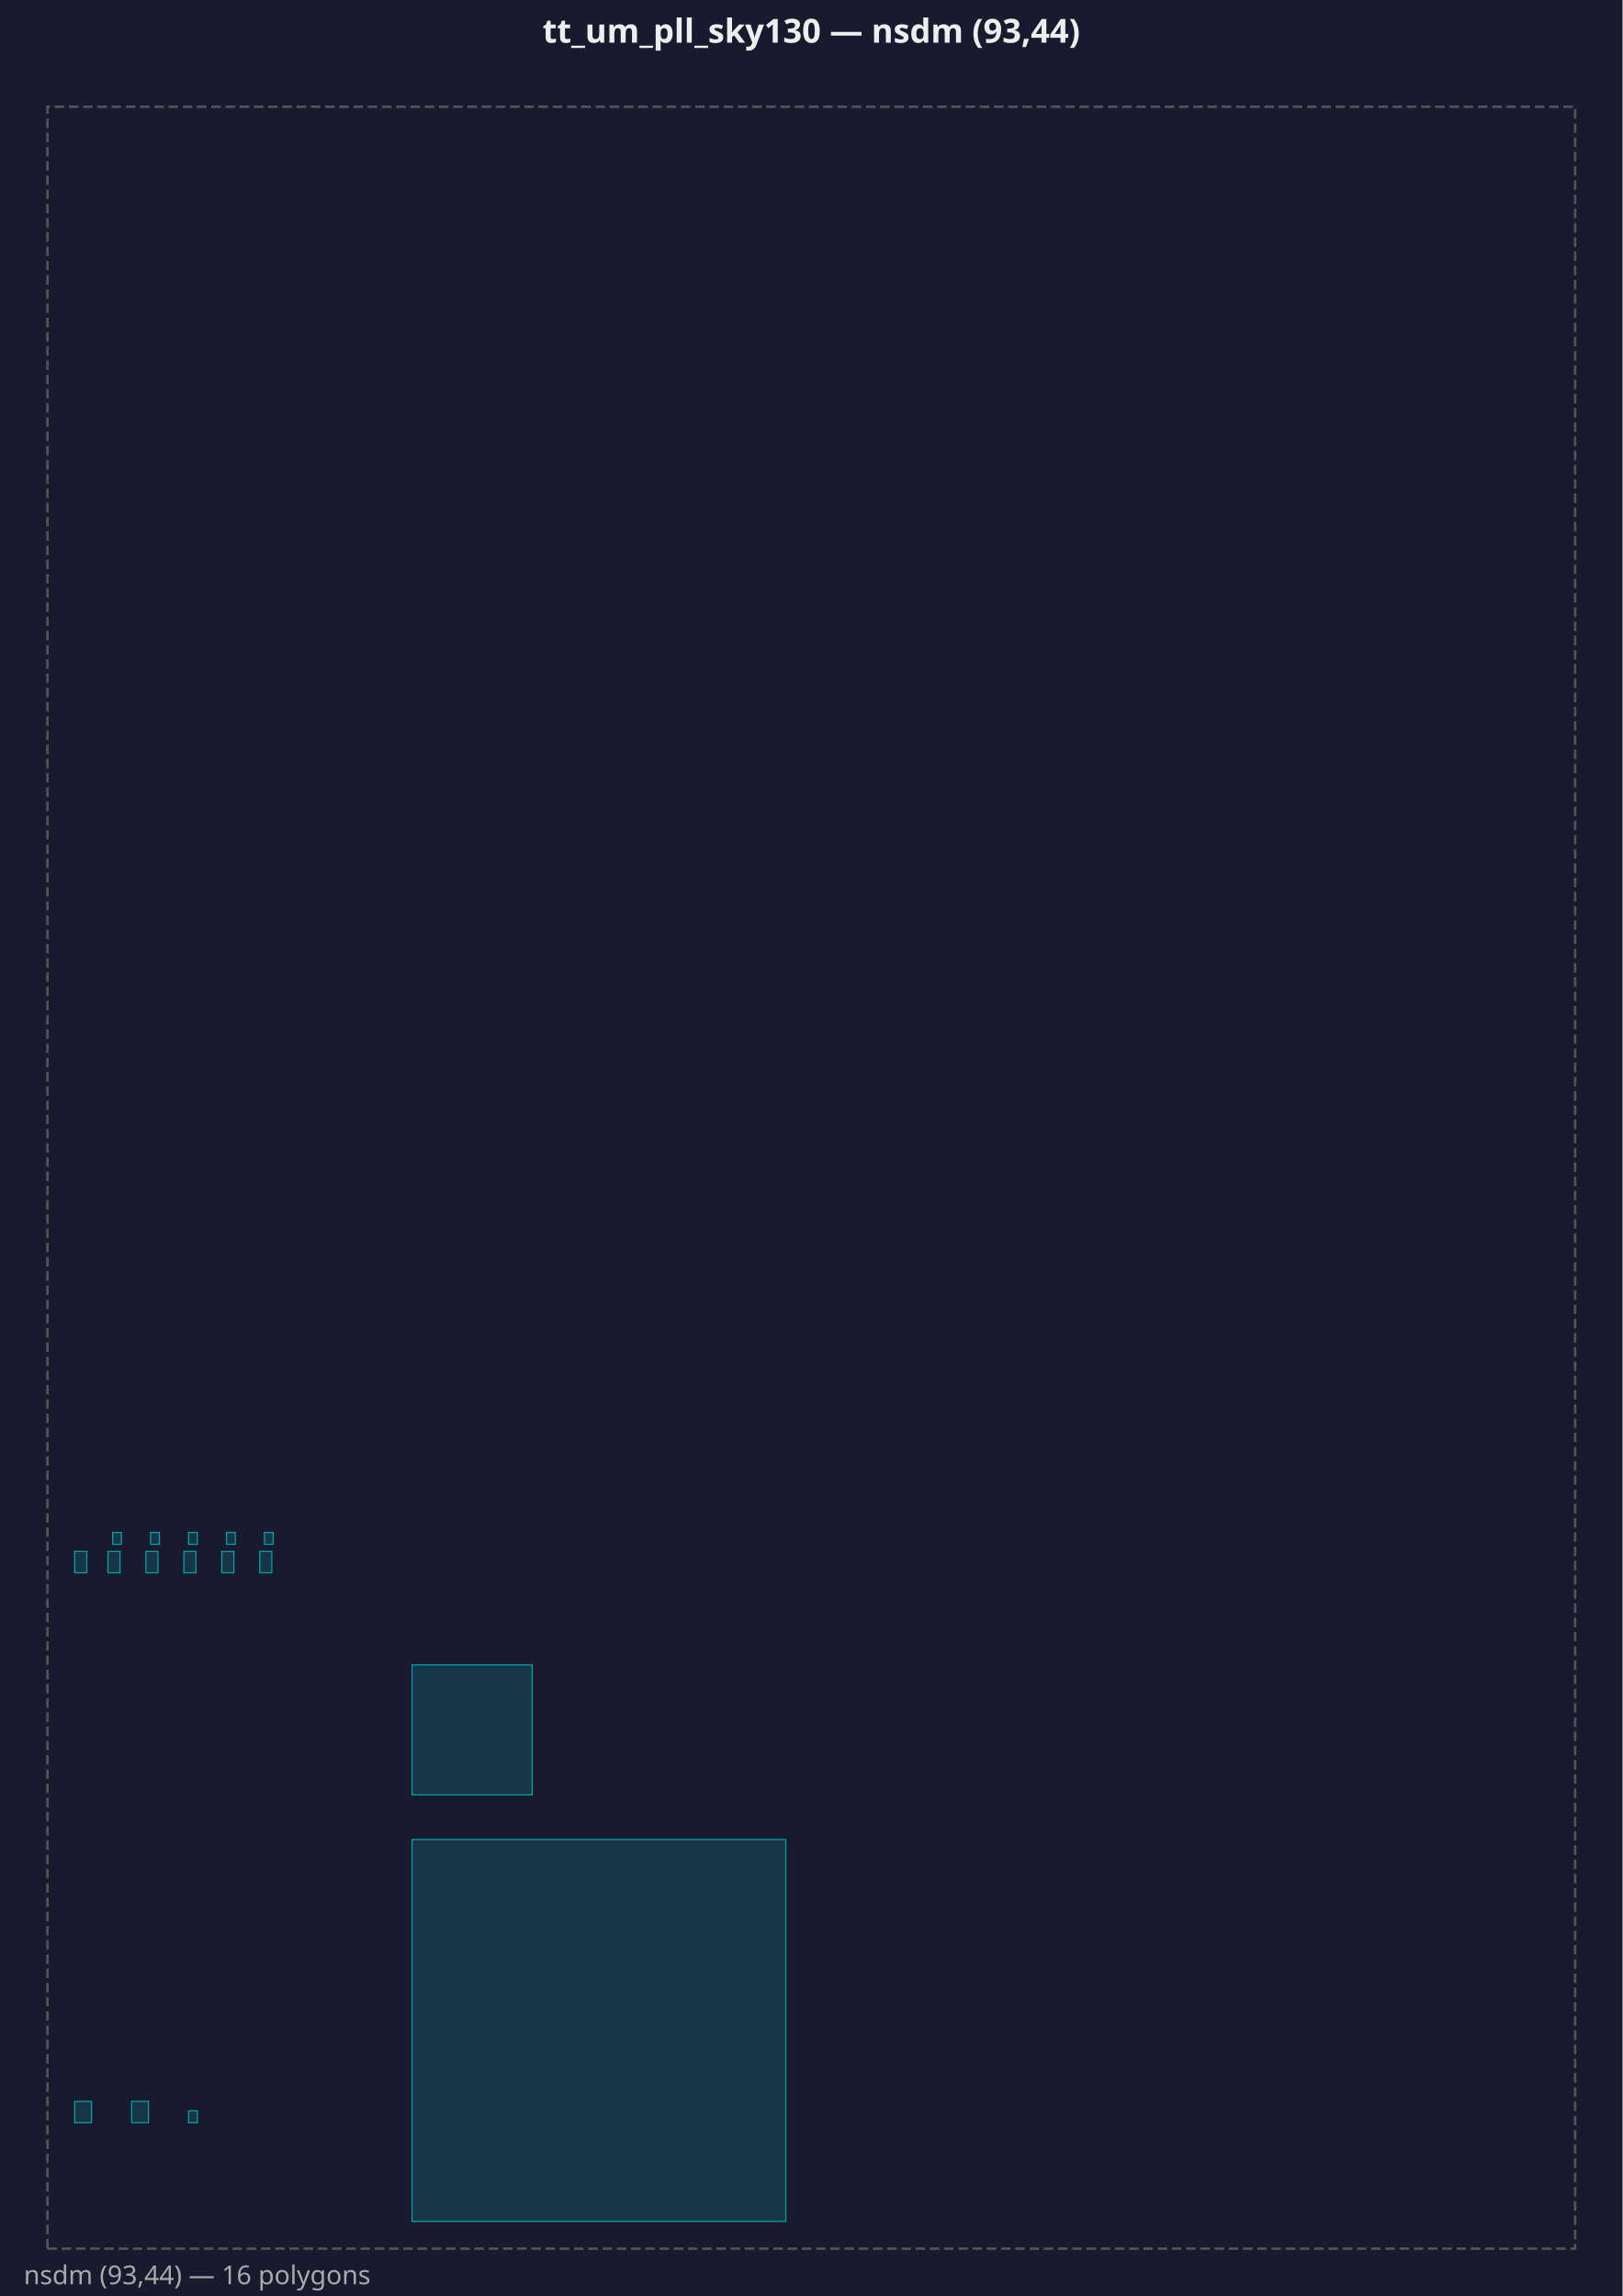
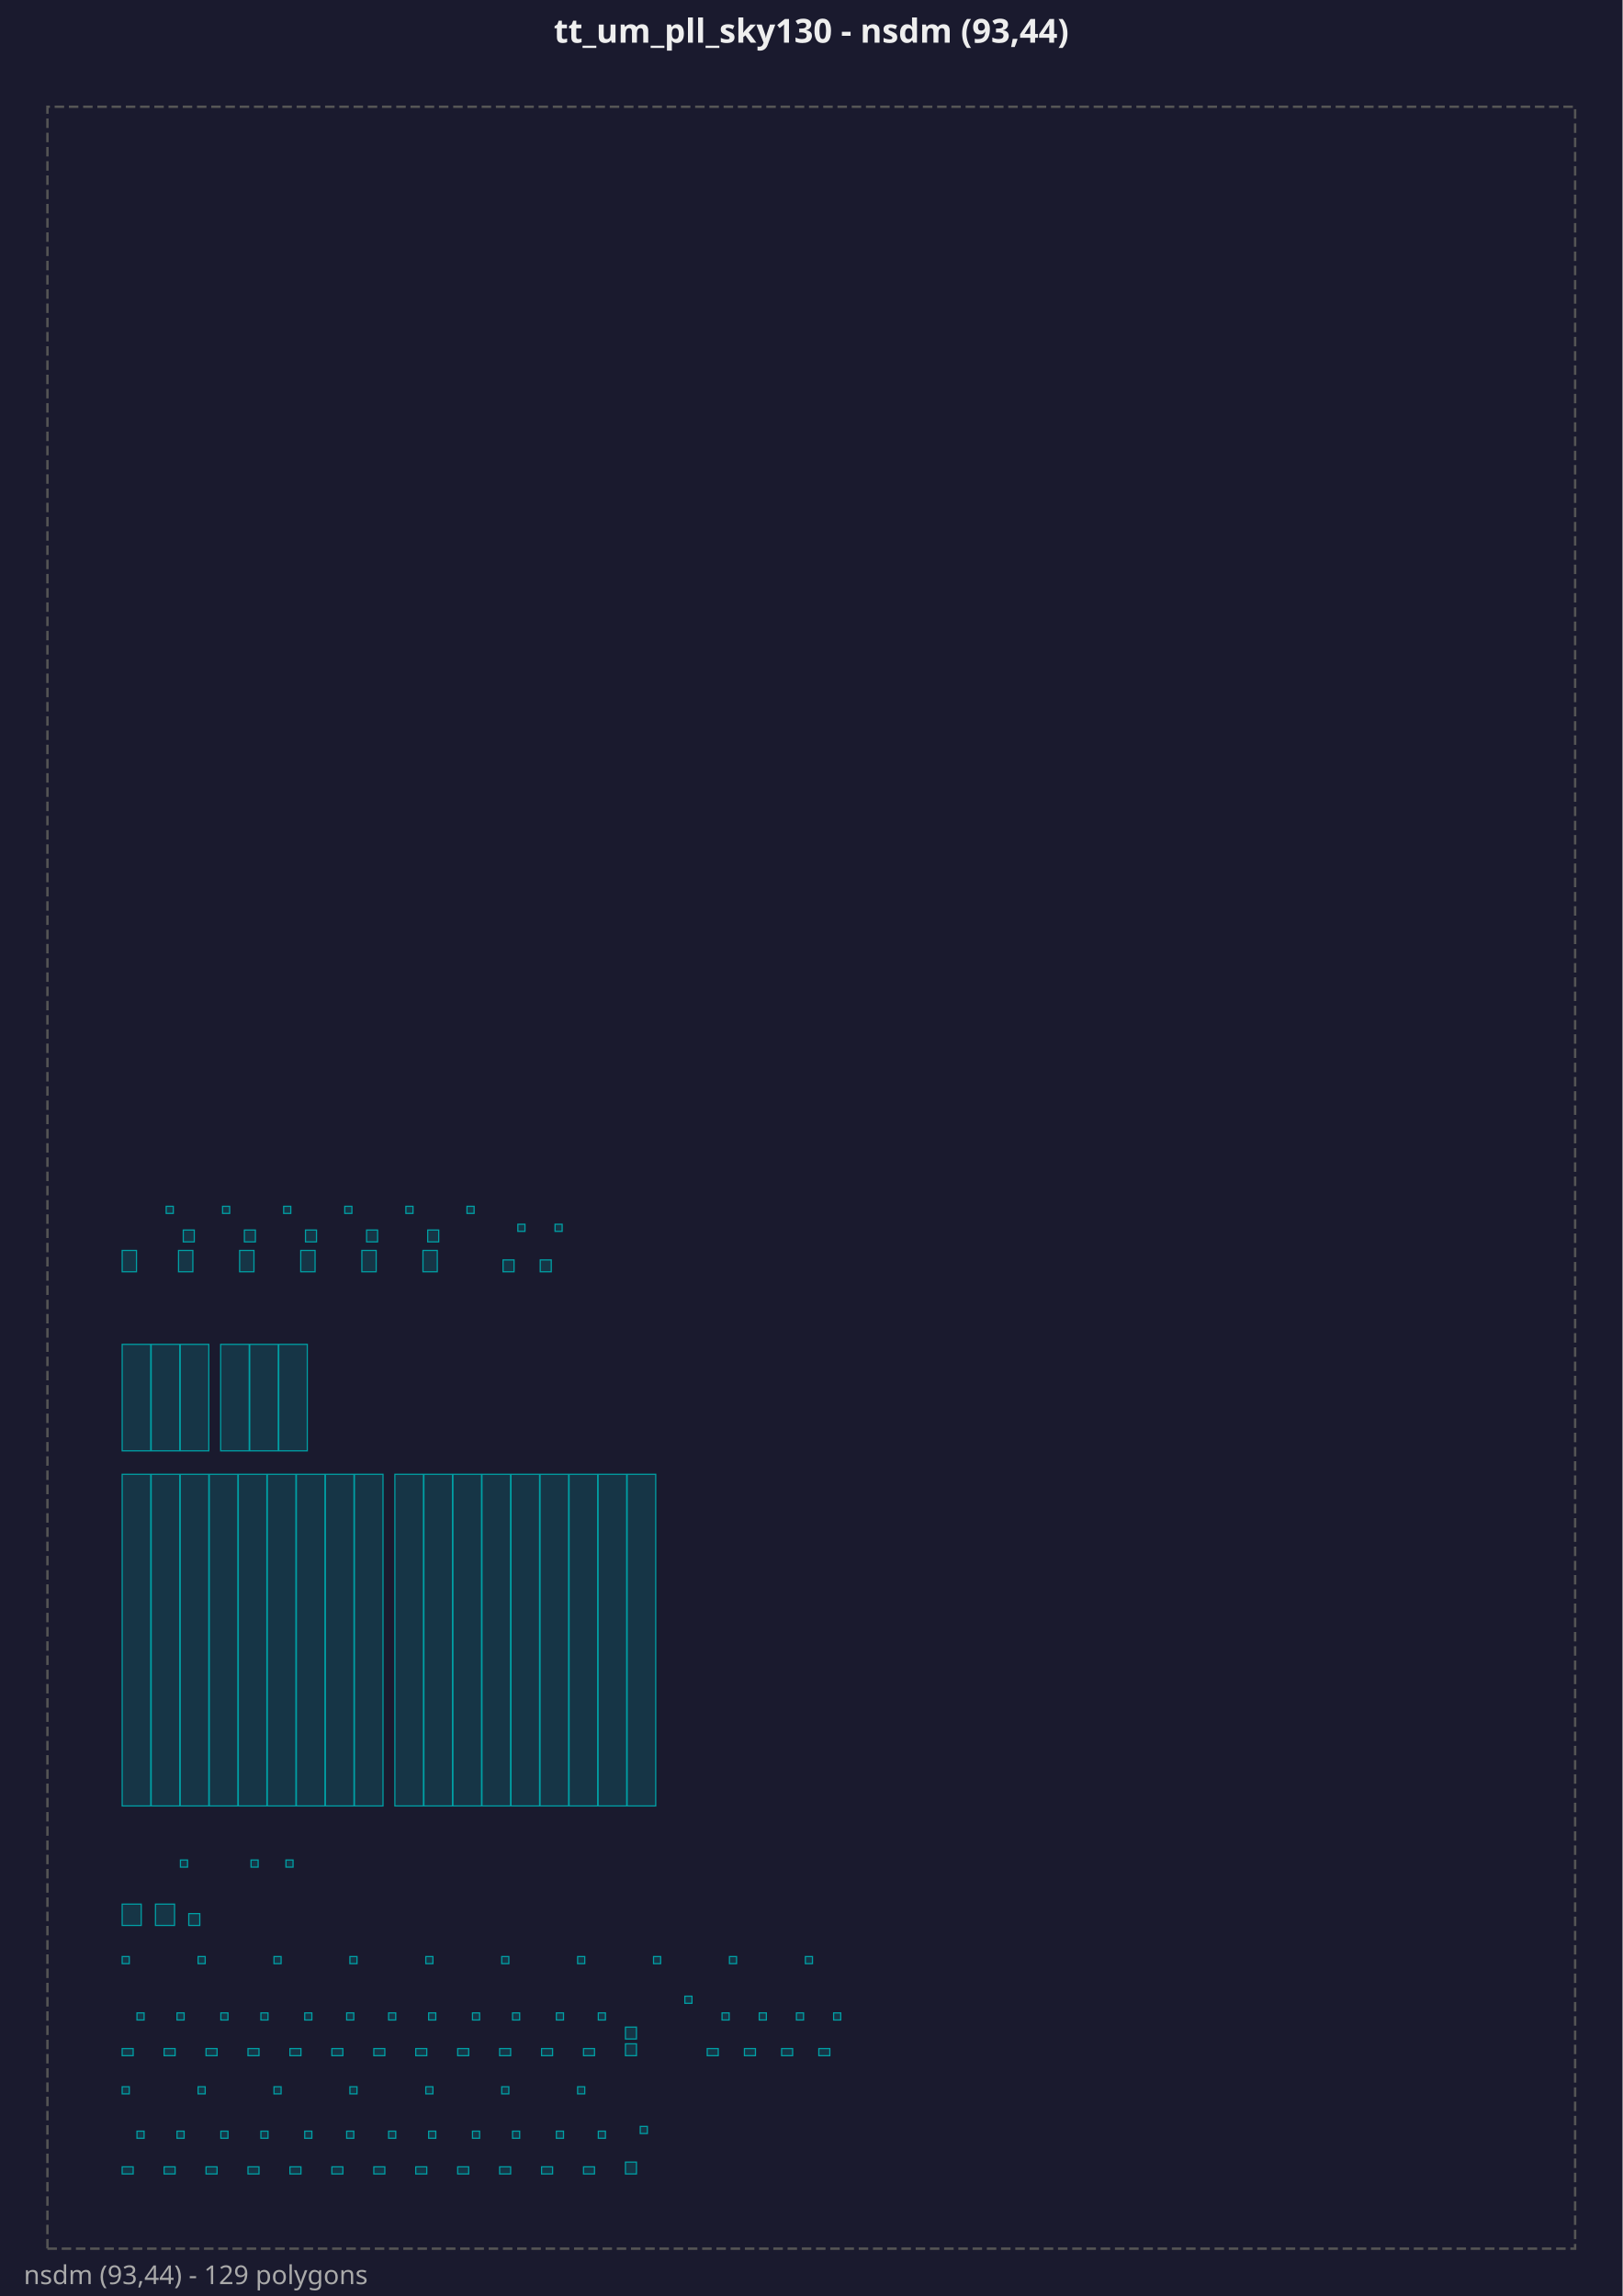
<svg xmlns="http://www.w3.org/2000/svg" width="684.0" height="968.0" viewBox="0 0 684.0 968.0">
  <rect width="100%" height="100%" fill="#1a1a2e" />
-   <text x="342.0" y="18" font-family="sans-serif" font-size="14" fill="#eee" text-anchor="middle" font-weight="bold">tt_um_pll_sky130 — nsdm (93,44)</text>
+   <text x="342.0" y="18" font-family="sans-serif" font-size="14" fill="#eee" text-anchor="middle" font-weight="bold">tt_um_pll_sky130 - nsdm (93,44)</text>
  <g transform="translate(0, 25)">
    <path d="M 20.00,923.04 L 664.00,923.04 L 664.00,20.00 L 20.00,20.00 Z" fill="none" stroke="#555555" stroke-width="1" stroke-dasharray="4,2" />
-     <path d="M 31.50,869.94 L 38.58,869.94 L 38.58,860.94 L 31.50,860.94 Z M 55.50,869.94 L 62.58,869.94 L 62.58,860.94 L 55.50,860.94 Z M 79.50,869.94 L 83.18,869.94 L 83.18,864.94 L 79.50,864.94 Z M 173.70,911.54 L 331.26,911.54 L 331.26,750.54 L 173.70,750.54 Z M 173.70,731.70 L 224.34,731.70 L 224.34,676.93 L 173.70,676.93 Z M 31.50,638.09 L 36.58,638.09 L 36.58,629.09 L 31.50,629.09 Z M 47.50,626.09 L 51.18,626.09 L 51.18,621.09 L 47.50,621.09 Z M 45.50,638.09 L 50.58,638.09 L 50.58,629.09 L 45.50,629.09 Z M 63.50,626.09 L 67.18,626.09 L 67.18,621.09 L 63.50,621.09 Z M 61.50,638.09 L 66.58,638.09 L 66.58,629.09 L 61.50,629.09 Z M 79.50,626.09 L 83.18,626.09 L 83.18,621.09 L 79.50,621.09 Z M 77.50,638.09 L 82.58,638.09 L 82.58,629.09 L 77.50,629.09 Z M 95.50,626.09 L 99.18,626.09 L 99.18,621.09 L 95.50,621.09 Z M 93.50,638.09 L 98.58,638.09 L 98.58,629.09 L 93.50,629.09 Z M 111.50,626.09 L 115.18,626.09 L 115.18,621.09 L 111.50,621.09 Z M 109.50,638.09 L 114.58,638.09 L 114.58,629.09 L 109.50,629.09 Z" fill="#00CED1" fill-opacity="0.15" stroke="#00a0a5" stroke-width="0.5" />
-     <text x="10" y="938.04" font-family="sans-serif" font-size="11" fill="#aaaaaa">nsdm (93,44) — 16 polygons</text>
+     <path d="M 73.06,483.58 L 70.06,483.58 L 70.06,486.58 L 73.06,486.58 Z M 96.82,483.58 L 93.82,483.58 L 93.82,486.58 L 96.82,486.58 Z M 122.58,483.58 L 119.58,483.58 L 119.58,486.58 L 122.58,486.58 Z M 148.34,483.58 L 145.34,483.58 L 145.34,486.58 L 148.34,486.58 Z M 174.10,483.58 L 171.10,483.58 L 171.10,486.58 L 174.10,486.58 Z M 199.86,483.58 L 196.86,483.58 L 196.86,486.58 L 199.86,486.58 Z M 236.98,491.14 L 233.98,491.14 L 233.98,494.14 L 236.98,494.14 Z M 221.30,491.14 L 218.30,491.14 L 218.30,494.14 L 221.30,494.14 Z M 184.94,493.58 L 180.30,493.58 L 180.30,498.58 L 184.94,498.58 Z M 159.18,493.58 L 154.54,493.58 L 154.54,498.58 L 159.18,498.58 Z M 133.42,493.58 L 128.78,493.58 L 128.78,498.58 L 133.42,498.58 Z M 107.66,493.58 L 103.02,493.58 L 103.02,498.58 L 107.66,498.58 Z M 81.90,493.58 L 77.26,493.58 L 77.26,498.58 L 81.90,498.58 Z M 107.06,502.18 L 101.02,502.18 L 101.02,511.18 L 107.06,511.18 Z M 132.82,502.18 L 126.78,502.18 L 126.78,511.18 L 132.82,511.18 Z M 81.30,502.18 L 75.26,502.18 L 75.26,511.18 L 81.30,511.18 Z M 158.58,502.18 L 152.54,502.18 L 152.54,511.18 L 158.58,511.18 Z M 57.54,502.18 L 51.50,502.18 L 51.50,511.18 L 57.54,511.18 Z M 184.34,502.18 L 178.30,502.18 L 178.30,511.18 L 184.34,511.18 Z M 232.38,506.18 L 227.74,506.18 L 227.74,511.18 L 232.38,511.18 Z M 216.70,506.18 L 212.06,506.18 L 212.06,511.18 L 216.70,511.18 Z M 63.54,541.78 L 51.50,541.78 L 51.50,586.68 L 63.54,586.68 Z M 75.78,541.78 L 63.74,541.78 L 63.74,586.68 L 75.78,586.68 Z M 88.02,541.78 L 75.98,541.78 L 75.98,586.68 L 88.02,586.68 Z M 105.06,541.78 L 93.02,541.78 L 93.02,586.68 L 105.06,586.68 Z M 117.30,541.78 L 105.26,541.78 L 105.26,586.68 L 117.30,586.68 Z M 129.54,541.78 L 117.50,541.78 L 117.50,586.68 L 129.54,586.68 Z M 215.22,596.56 L 203.18,596.56 L 203.18,736.40 L 215.22,736.40 Z M 227.46,596.56 L 215.42,596.56 L 215.42,736.40 L 227.46,736.40 Z M 239.70,596.56 L 227.66,596.56 L 227.66,736.40 L 239.70,736.40 Z M 251.94,596.56 L 239.90,596.56 L 239.90,736.40 L 251.94,736.40 Z M 264.18,596.56 L 252.14,596.56 L 252.14,736.40 L 264.18,736.40 Z M 276.42,596.56 L 264.38,596.56 L 264.38,736.40 L 276.42,736.40 Z M 202.98,596.56 L 190.94,596.56 L 190.94,736.40 L 202.98,736.40 Z M 149.22,596.56 L 137.18,596.56 L 137.18,736.40 L 149.22,736.40 Z M 178.50,596.56 L 166.46,596.56 L 166.46,736.40 L 178.50,736.40 Z M 161.46,596.56 L 149.42,596.56 L 149.42,736.40 L 161.46,736.40 Z M 136.98,596.56 L 124.94,596.56 L 124.94,736.40 L 136.98,736.40 Z M 124.74,596.56 L 112.70,596.56 L 112.70,736.40 L 124.74,736.40 Z M 112.50,596.56 L 100.46,596.56 L 100.46,736.40 L 112.50,736.40 Z M 100.26,596.56 L 88.22,596.56 L 88.22,736.40 L 100.26,736.40 Z M 88.02,596.56 L 75.98,596.56 L 75.98,736.40 L 88.02,736.40 Z M 75.78,596.56 L 63.74,596.56 L 63.74,736.40 L 75.78,736.40 Z M 63.54,596.56 L 51.50,596.56 L 51.50,736.40 L 63.54,736.40 Z M 190.74,596.56 L 178.70,596.56 L 178.70,736.40 L 190.74,736.40 Z M 123.54,759.18 L 120.54,759.18 L 120.54,762.18 L 123.54,762.18 Z M 108.82,759.18 L 105.82,759.18 L 105.82,762.18 L 108.82,762.18 Z M 79.06,759.18 L 76.06,759.18 L 76.06,762.18 L 79.06,762.18 Z M 73.58,777.78 L 65.54,777.78 L 65.54,786.78 L 73.58,786.78 Z M 59.54,777.78 L 51.50,777.78 L 51.50,786.78 L 59.54,786.78 Z M 84.22,781.78 L 79.58,781.78 L 79.58,786.78 L 84.22,786.78 Z M 342.50,799.88 L 339.50,799.88 L 339.50,802.88 L 342.50,802.88 Z M 54.50,799.88 L 51.50,799.88 L 51.50,802.88 L 54.50,802.88 Z M 86.50,799.88 L 83.50,799.88 L 83.50,802.88 L 86.50,802.88 Z M 118.50,799.88 L 115.50,799.88 L 115.50,802.88 L 118.50,802.88 Z M 150.50,799.88 L 147.50,799.88 L 147.50,802.88 L 150.50,802.88 Z M 182.50,799.88 L 179.50,799.88 L 179.50,802.88 L 182.50,802.88 Z M 214.50,799.88 L 211.50,799.88 L 211.50,802.88 L 214.50,802.88 Z M 246.50,799.88 L 243.50,799.88 L 243.50,802.88 L 246.50,802.88 Z M 278.50,799.88 L 275.50,799.88 L 275.50,802.88 L 278.50,802.88 Z M 310.50,799.88 L 307.50,799.88 L 307.50,802.88 L 310.50,802.88 Z M 291.70,816.60 L 288.70,816.60 L 288.70,819.60 L 291.70,819.60 Z M 354.42,823.64 L 351.42,823.64 L 351.42,826.64 L 354.42,826.64 Z M 112.98,823.64 L 109.98,823.64 L 109.98,826.64 L 112.98,826.64 Z M 77.62,823.64 L 74.62,823.64 L 74.62,826.64 L 77.62,826.64 Z M 338.74,823.64 L 335.74,823.64 L 335.74,826.64 L 338.74,826.64 Z M 323.06,823.64 L 320.06,823.64 L 320.06,826.64 L 323.06,826.64 Z M 307.38,823.64 L 304.38,823.64 L 304.38,826.64 L 307.38,826.64 Z M 255.22,823.64 L 252.22,823.64 L 252.22,826.64 L 255.22,826.64 Z M 237.54,823.64 L 234.54,823.64 L 234.54,826.64 L 237.54,826.64 Z M 202.18,823.64 L 199.18,823.64 L 199.18,826.64 L 202.18,826.64 Z M 166.82,823.64 L 163.82,823.64 L 163.82,826.64 L 166.82,826.64 Z M 219.06,823.64 L 216.06,823.64 L 216.06,826.64 L 219.06,826.64 Z M 183.70,823.64 L 180.70,823.64 L 180.70,826.64 L 183.70,826.64 Z M 149.14,823.64 L 146.14,823.64 L 146.14,826.64 L 149.14,826.64 Z M 60.74,823.64 L 57.74,823.64 L 57.74,826.64 L 60.74,826.64 Z M 131.46,823.64 L 128.46,823.64 L 128.46,826.64 L 131.46,826.64 Z M 96.10,823.64 L 93.10,823.64 L 93.10,826.64 L 96.10,826.64 Z M 268.30,829.64 L 263.66,829.64 L 263.66,834.64 L 268.30,834.64 Z M 268.30,836.68 L 263.66,836.68 L 263.66,841.68 L 268.30,841.68 Z M 109.18,838.68 L 104.54,838.68 L 104.54,841.68 L 109.18,841.68 Z M 349.82,838.68 L 345.18,838.68 L 345.18,841.68 L 349.82,841.68 Z M 334.14,838.68 L 329.50,838.68 L 329.50,841.68 L 334.14,841.68 Z M 126.86,838.68 L 122.22,838.68 L 122.22,841.68 L 126.86,841.68 Z M 318.46,838.68 L 313.82,838.68 L 313.82,841.68 L 318.46,841.68 Z M 56.14,838.68 L 51.50,838.68 L 51.50,841.68 L 56.14,841.68 Z M 302.78,838.68 L 298.14,838.68 L 298.14,841.68 L 302.78,841.68 Z M 73.82,838.68 L 69.18,838.68 L 69.18,841.68 L 73.82,841.68 Z M 144.54,838.68 L 139.90,838.68 L 139.90,841.68 L 144.54,841.68 Z M 250.62,838.68 L 245.98,838.68 L 245.98,841.68 L 250.62,841.68 Z M 162.22,838.68 L 157.58,838.68 L 157.58,841.68 L 162.22,841.68 Z M 232.94,838.68 L 228.30,838.68 L 228.30,841.68 L 232.94,841.68 Z M 91.50,838.68 L 86.86,838.68 L 86.86,841.68 L 91.50,841.68 Z M 215.26,838.68 L 210.62,838.68 L 210.62,841.68 L 215.26,841.68 Z M 197.58,838.68 L 192.94,838.68 L 192.94,841.68 L 197.58,841.68 Z M 179.90,838.68 L 175.26,838.68 L 175.26,841.68 L 179.90,841.68 Z M 54.50,854.78 L 51.50,854.78 L 51.50,857.78 L 54.50,857.78 Z M 86.50,854.78 L 83.50,854.78 L 83.50,857.78 L 86.50,857.78 Z M 118.50,854.78 L 115.50,854.78 L 115.50,857.78 L 118.50,857.78 Z M 150.50,854.78 L 147.50,854.78 L 147.50,857.78 L 150.50,857.78 Z M 182.50,854.78 L 179.50,854.78 L 179.50,857.78 L 182.50,857.78 Z M 214.50,854.78 L 211.50,854.78 L 211.50,857.78 L 214.50,857.78 Z M 246.50,854.78 L 243.50,854.78 L 243.50,857.78 L 246.50,857.78 Z M 272.90,871.50 L 269.90,871.50 L 269.90,874.50 L 272.90,874.50 Z M 202.18,873.50 L 199.18,873.50 L 199.18,876.50 L 202.18,876.50 Z M 255.22,873.50 L 252.22,873.50 L 252.22,876.50 L 255.22,876.50 Z M 237.54,873.50 L 234.54,873.50 L 234.54,876.50 L 237.54,876.50 Z M 77.62,873.50 L 74.62,873.50 L 74.62,876.50 L 77.62,876.50 Z M 112.98,873.50 L 109.98,873.50 L 109.98,876.50 L 112.98,876.50 Z M 60.74,873.50 L 57.74,873.50 L 57.74,876.50 L 60.74,876.50 Z M 96.10,873.50 L 93.10,873.50 L 93.10,876.50 L 96.10,876.50 Z M 131.46,873.50 L 128.46,873.50 L 128.46,876.50 L 131.46,876.50 Z M 149.14,873.50 L 146.14,873.50 L 146.14,876.50 L 149.14,876.50 Z M 166.82,873.50 L 163.82,873.50 L 163.82,876.50 L 166.82,876.50 Z M 219.06,873.50 L 216.06,873.50 L 216.06,876.50 L 219.06,876.50 Z M 183.70,873.50 L 180.70,873.50 L 180.70,876.50 L 183.70,876.50 Z M 268.30,886.54 L 263.66,886.54 L 263.66,891.54 L 268.30,891.54 Z M 144.54,888.54 L 139.90,888.54 L 139.90,891.54 L 144.54,891.54 Z M 73.82,888.54 L 69.18,888.54 L 69.18,891.54 L 73.82,891.54 Z M 56.14,888.54 L 51.50,888.54 L 51.50,891.54 L 56.14,891.54 Z M 91.50,888.54 L 86.86,888.54 L 86.86,891.54 L 91.50,891.54 Z M 109.18,888.54 L 104.54,888.54 L 104.54,891.54 L 109.18,891.54 Z M 126.86,888.54 L 122.22,888.54 L 122.22,891.54 L 126.86,891.54 Z M 215.26,888.54 L 210.62,888.54 L 210.62,891.54 L 215.26,891.54 Z M 162.22,888.54 L 157.58,888.54 L 157.58,891.54 L 162.22,891.54 Z M 232.94,888.54 L 228.30,888.54 L 228.30,891.54 L 232.94,891.54 Z M 179.90,888.54 L 175.26,888.54 L 175.26,891.54 L 179.90,891.54 Z M 250.62,888.54 L 245.98,888.54 L 245.98,891.54 L 250.62,891.54 Z M 197.58,888.54 L 192.94,888.54 L 192.94,891.54 L 197.58,891.54 Z" fill="#00CED1" fill-opacity="0.15" stroke="#00a0a5" stroke-width="0.5" />
+     <text x="10" y="938" font-family="sans-serif" font-size="11" fill="#aaaaaa">nsdm (93,44) - 129 polygons</text>
  </g>
</svg>
